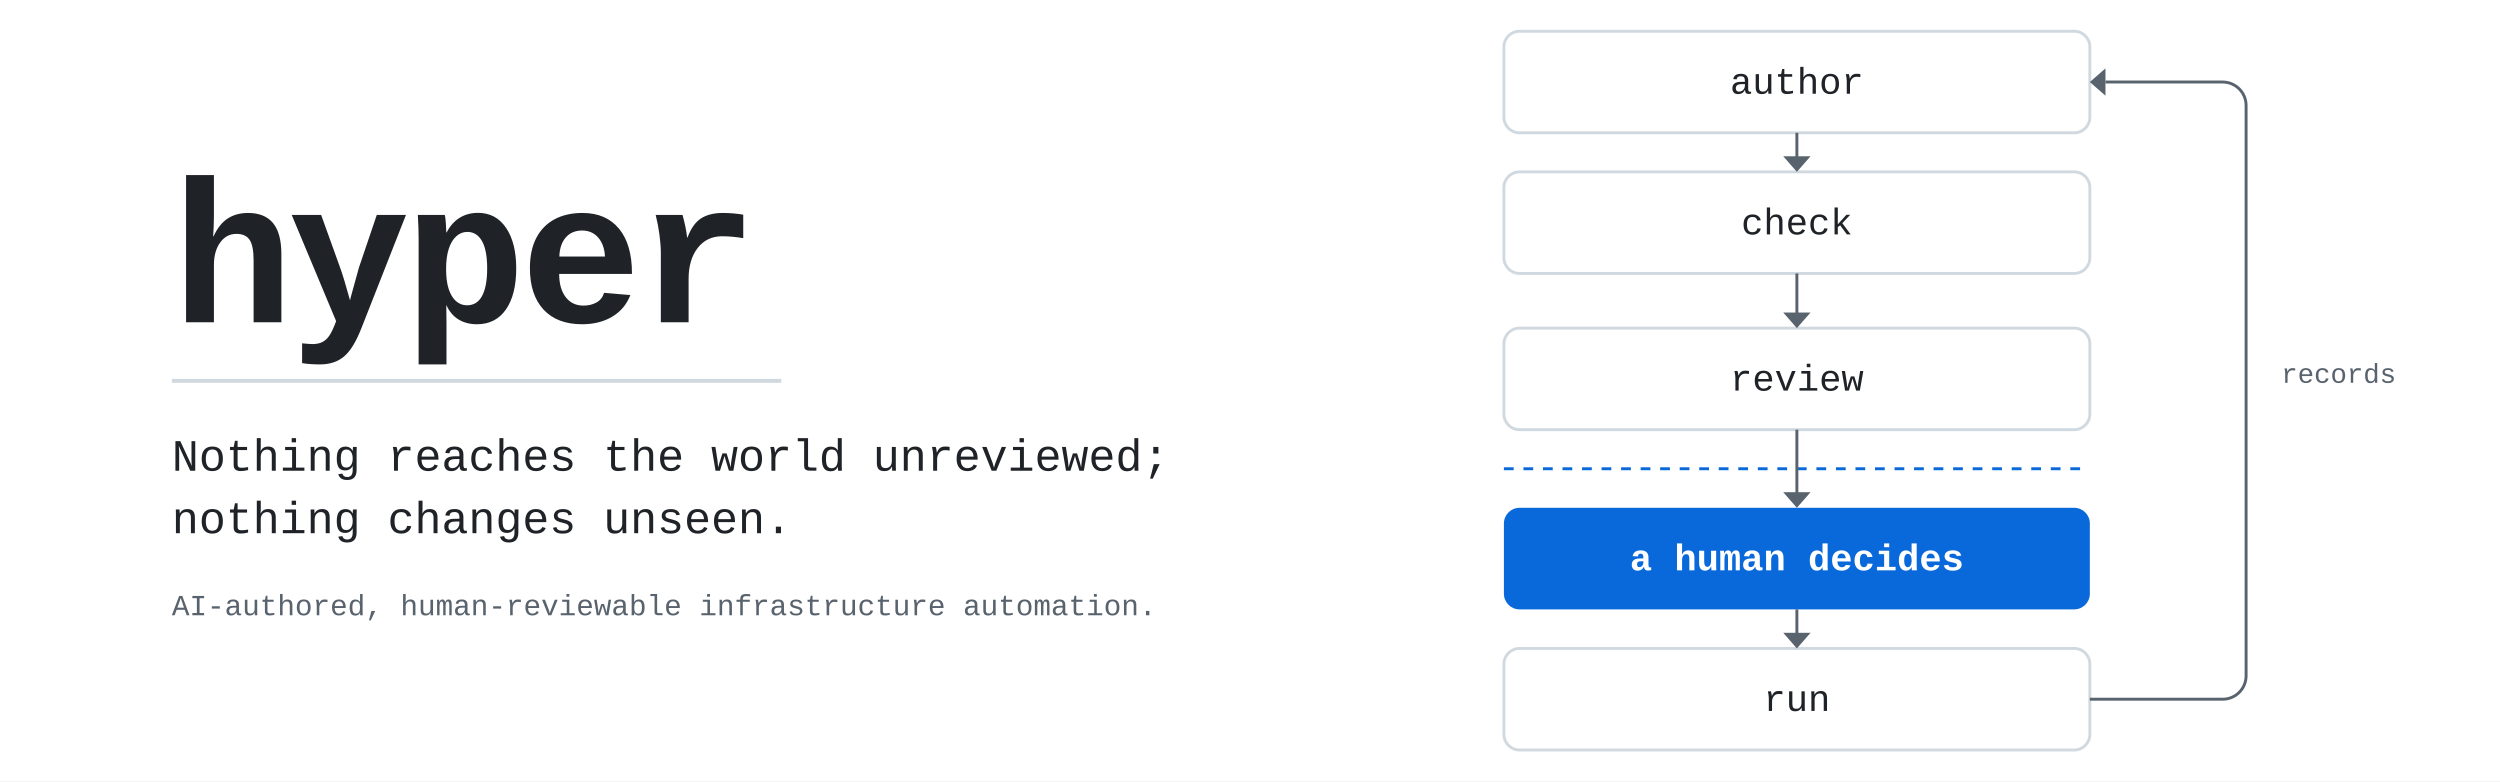
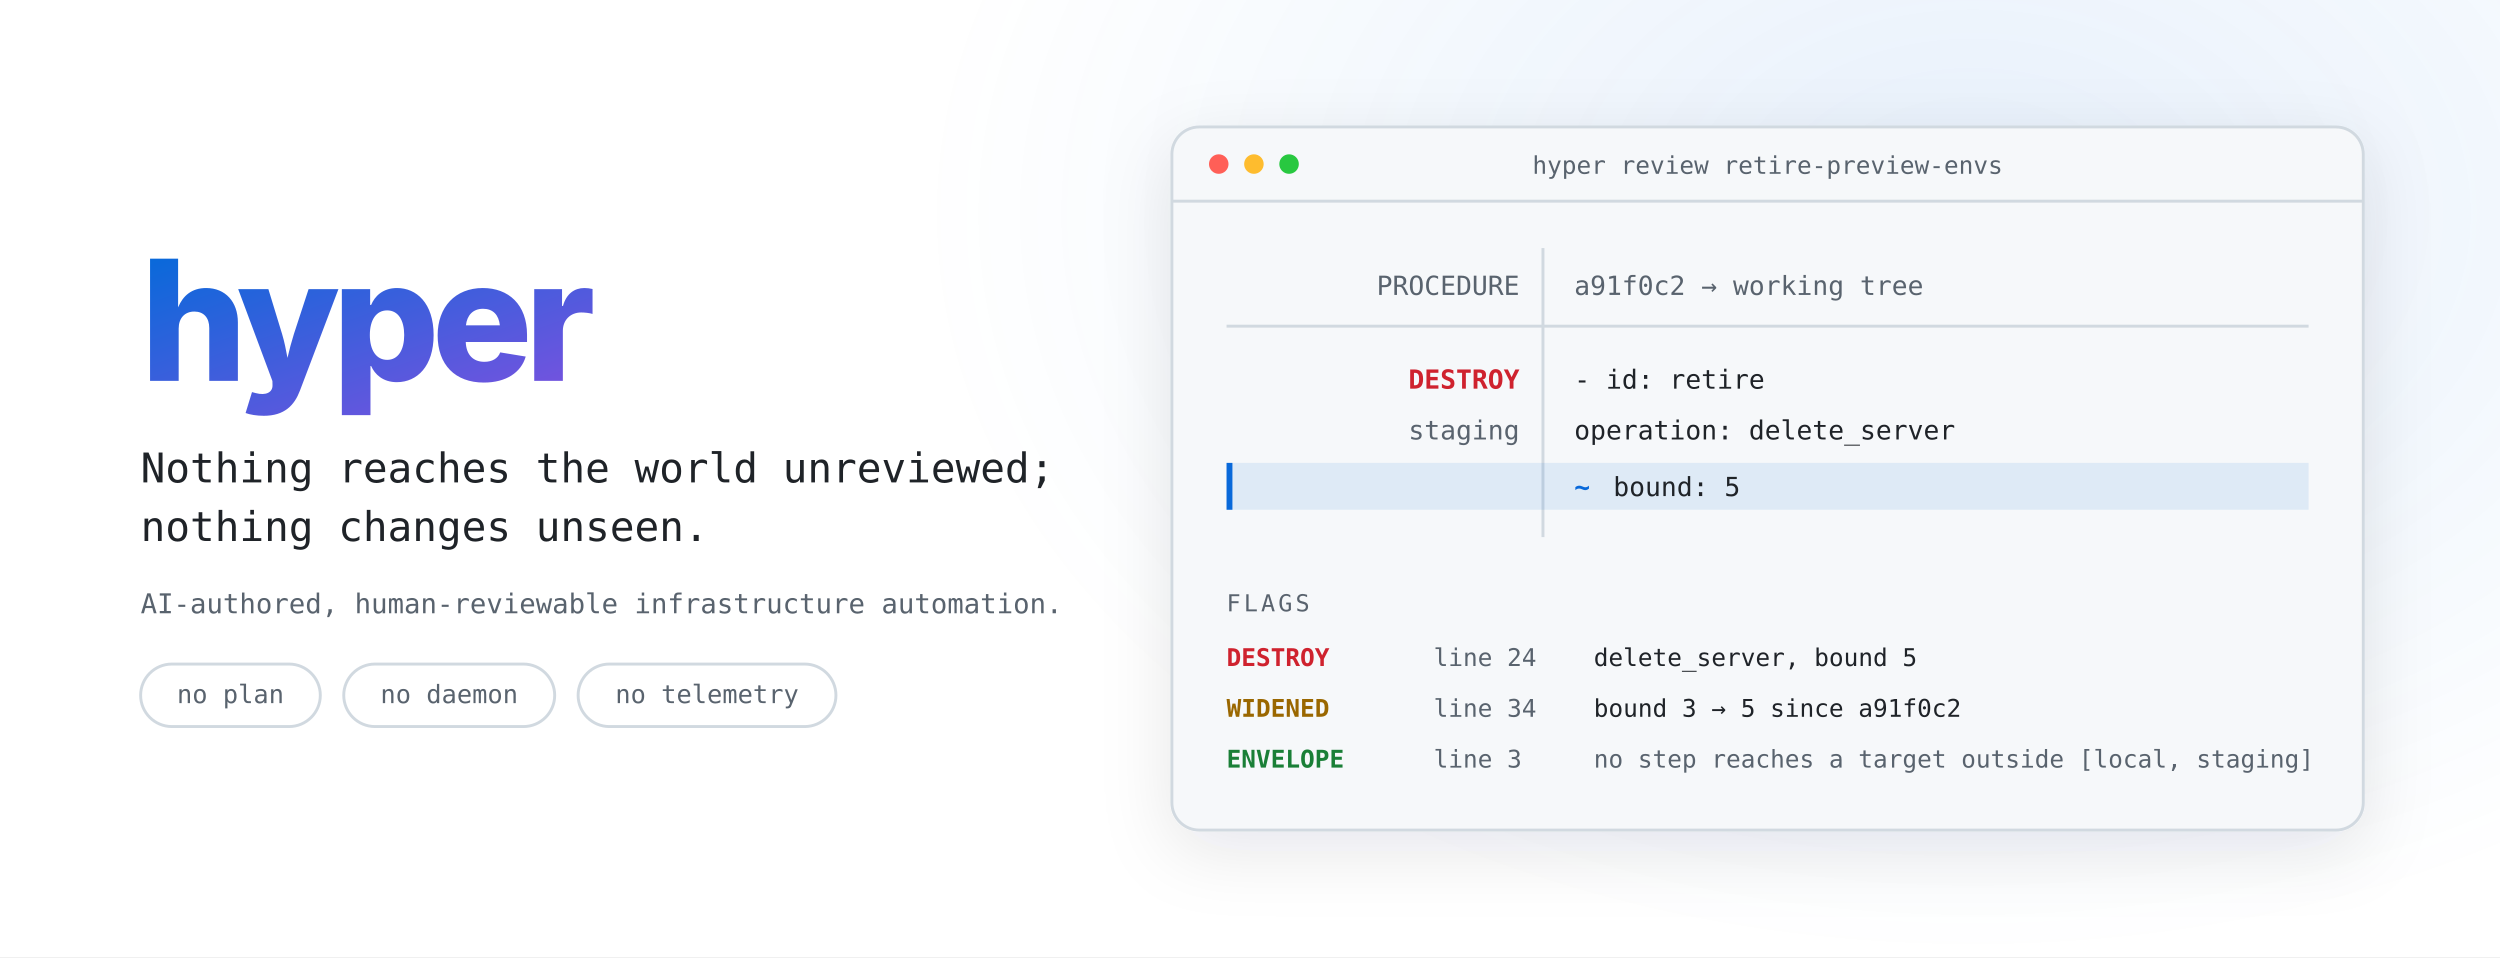
- <svg xmlns="http://www.w3.org/2000/svg" viewBox="0 0 1280 400" width="1280" height="400" role="img" aria-label="hyper: author, check, review, a human decides, run — and the records read back">
-   <rect width="1280" height="400" fill="#ffffff" />
-   <text x="88" y="165" font-family="ui-monospace, SFMono-Regular, Menlo, Consolas, Liberation Mono, monospace" font-size="104" font-weight="700" letter-spacing="-3" fill="#1f2328">hyper</text>
-   <line x1="88" y1="195" x2="400" y2="195" stroke="#d1d9e0" stroke-width="2" />
-   <text x="88" y="241" font-family="ui-monospace, SFMono-Regular, Menlo, Consolas, Liberation Mono, monospace" font-size="23" fill="#1f2328">Nothing reaches the world unreviewed;</text>
-   <text x="88" y="273" font-family="ui-monospace, SFMono-Regular, Menlo, Consolas, Liberation Mono, monospace" font-size="23" fill="#1f2328">nothing changes unseen.</text>
-   <text x="88" y="315" font-family="ui-monospace, SFMono-Regular, Menlo, Consolas, Liberation Mono, monospace" font-size="15" fill="#59636e">AI-authored, human-reviewable infrastructure automation.</text>
-   <g stroke="#d1d9e0" stroke-width="1.5" fill="none">
-     <rect x="770" y="16" width="300" height="52" rx="8" />
-     <rect x="770" y="88" width="300" height="52" rx="8" />
-     <rect x="770" y="168" width="300" height="52" rx="8" />
-     <rect x="770" y="332" width="300" height="52" rx="8" />
+ <svg xmlns="http://www.w3.org/2000/svg" viewBox="0 0 1280 490" width="1280" height="490" role="img" aria-label="hyper — the review surface catching an agent that widened a destroy Bound from 3 to 5, before anything ran">
+   <defs>
+     <linearGradient id="wm" x1="0" y1="0" x2="1" y2="1">
+       <stop offset="0" stop-color="#0969da" />
+       <stop offset="1" stop-color="#8250df" />
+     </linearGradient>
+     <radialGradient id="glow" cx="0.5" cy="0.5" r="0.5">
+       <stop offset="0" stop-color="#0969da" stop-opacity="0.10" />
+       <stop offset="1" stop-color="#0969da" stop-opacity="0" />
+     </radialGradient>
+     <filter id="sh" x="-20%" y="-20%" width="140%" height="150%">
+       <feDropShadow dx="0" dy="10" stdDeviation="18" flood-color="#1f2328" flood-opacity="0.10" />
+     </filter>
+   </defs>
+   <rect width="1280" height="490" fill="#ffffff" />
+   <ellipse cx="1010" cy="110" rx="540" ry="380" fill="url(#glow)" />
+   <text x="72" y="195" font-family="Inter, system-ui, -apple-system, Segoe UI, Roboto, Helvetica, Arial, sans-serif" font-size="86" font-weight="800" letter-spacing="-4" fill="url(#wm)">hyper</text>
+   <text x="72" y="247" font-family="ui-monospace, SFMono-Regular, Menlo, Consolas, monospace" font-size="21" fill="#1f2328">Nothing reaches the world unreviewed;</text>
+   <text x="72" y="277" font-family="ui-monospace, SFMono-Regular, Menlo, Consolas, monospace" font-size="21" fill="#1f2328">nothing changes unseen.</text>
+   <text x="72" y="314" font-family="ui-monospace, SFMono-Regular, Menlo, Consolas, monospace" font-size="14" fill="#59636e">AI-authored, human-reviewable infrastructure automation.</text>
+   <g font-family="ui-monospace, SFMono-Regular, Menlo, Consolas, monospace" font-size="13" fill="#59636e">
+     <rect x="72" y="340" width="92" height="32" rx="16" fill="none" stroke="#d1d9e0" stroke-width="1.5" />
+     <text x="118" y="360" text-anchor="middle">no plan</text>
+     <rect x="176" y="340" width="108" height="32" rx="16" fill="none" stroke="#d1d9e0" stroke-width="1.5" />
+     <text x="230" y="360" text-anchor="middle">no daemon</text>
+     <rect x="296" y="340" width="132" height="32" rx="16" fill="none" stroke="#d1d9e0" stroke-width="1.5" />
+     <text x="362" y="360" text-anchor="middle">no telemetry</text>
  </g>
-   <rect x="770" y="260" width="300" height="52" rx="8" fill="#0969da" />
-   <g font-family="ui-monospace, SFMono-Regular, Menlo, Consolas, Liberation Mono, monospace" font-size="19" text-anchor="middle">
-     <text x="920" y="48" fill="#1f2328">author</text>
-     <text x="920" y="120" fill="#1f2328">check</text>
-     <text x="920" y="200" fill="#1f2328">review</text>
-     <text x="920" y="292" fill="#ffffff" font-weight="700">a human decides</text>
-     <text x="920" y="364" fill="#1f2328">run</text>
+   <g filter="url(#sh)">
+     <rect x="600" y="65" width="610" height="360" rx="14" fill="#f6f8fa" stroke="#d1d9e0" stroke-width="1.5" />
  </g>
-   <line x1="770" y1="240" x2="1070" y2="240" stroke="#0969da" stroke-width="1.5" stroke-dasharray="5 5" />
-   <g stroke="#59636e" stroke-width="1.5" fill="#59636e">
-     <line x1="920" y1="68" x2="920" y2="81" />
-     <polygon points="913,80 927,80 920,88" stroke="none" />
-     <line x1="920" y1="140" x2="920" y2="161" />
-     <polygon points="913,160 927,160 920,168" stroke="none" />
-     <line x1="920" y1="220" x2="920" y2="253" />
-     <polygon points="913,252 927,252 920,260" stroke="none" />
-     <line x1="920" y1="312" x2="920" y2="325" />
-     <polygon points="913,324 927,324 920,332" stroke="none" />
-     <path d="M1070,358 H1138 A12,12 0 0 0 1150,346 V54 A12,12 0 0 0 1138,42 H1078" fill="none" />
-     <polygon points="1078,35 1078,49 1070,42" stroke="none" />
+   <circle cx="624" cy="84" r="5" fill="#ff5f57" />
+   <circle cx="642" cy="84" r="5" fill="#febc2e" />
+   <circle cx="660" cy="84" r="5" fill="#28c840" />
+   <text x="905" y="89" text-anchor="middle" font-family="ui-monospace, SFMono-Regular, Menlo, Consolas, monospace" font-size="12.5" fill="#59636e">hyper review retire-preview-envs</text>
+   <line x1="600" y1="103" x2="1210" y2="103" stroke="#d1d9e0" stroke-width="1.5" />
+   <line x1="790" y1="127" x2="790" y2="275" stroke="#d1d9e0" stroke-width="1.5" />
+   <line x1="628" y1="167" x2="1182" y2="167" stroke="#d1d9e0" stroke-width="1.5" />
+   <g font-family="ui-monospace, SFMono-Regular, Menlo, Consolas, monospace" font-size="13.5">
+     <text x="778" y="151" text-anchor="end" fill="#59636e">PROCEDURE</text>
+     <text x="806" y="151" fill="#59636e">a91f0c2 → working tree</text>
+     <text x="778" y="199" text-anchor="end" fill="#cf222e" font-weight="700">DESTROY</text>
+     <text x="806" y="199" fill="#1f2328">- id: retire</text>
+     <text x="778" y="225" text-anchor="end" fill="#59636e">staging</text>
+     <text x="806" y="225" fill="#1f2328">operation: delete_server</text>
  </g>
-   <text x="1168" y="196" font-family="ui-monospace, SFMono-Regular, Menlo, Consolas, Liberation Mono, monospace" font-size="14" fill="#59636e">records</text>
+   <rect x="628" y="237" width="554" height="24" fill="#0969da" fill-opacity="0.10" />
+   <rect x="628" y="237" width="3" height="24" fill="#0969da" />
+   <g font-family="ui-monospace, SFMono-Regular, Menlo, Consolas, monospace" font-size="13.5">
+     <text x="806" y="254" fill="#0969da" font-weight="700">~</text>
+     <text x="826" y="254" fill="#1f2328">bound: 5</text>
+   </g>
+   <text x="628" y="313" font-family="ui-monospace, SFMono-Regular, Menlo, Consolas, monospace" font-size="12" letter-spacing="1.6" fill="#59636e">FLAGS</text>
+   <g font-family="ui-monospace, SFMono-Regular, Menlo, Consolas, monospace" font-size="12.5">
+     <text x="628" y="341" fill="#cf222e" font-weight="700">DESTROY</text>
+     <text x="734" y="341" fill="#59636e">line 24</text>
+     <text x="816" y="341" fill="#1f2328">delete_server, bound 5</text>
+     <text x="628" y="367" fill="#9a6700" font-weight="700">WIDENED</text>
+     <text x="734" y="367" fill="#59636e">line 34</text>
+     <text x="816" y="367" fill="#1f2328">bound 3 → 5 since a91f0c2</text>
+     <text x="628" y="393" fill="#1a7f37" font-weight="700">ENVELOPE</text>
+     <text x="734" y="393" fill="#59636e">line 3</text>
+     <text x="816" y="393" fill="#59636e">no step reaches a target outside [local, staging]</text>
+   </g>
</svg>
